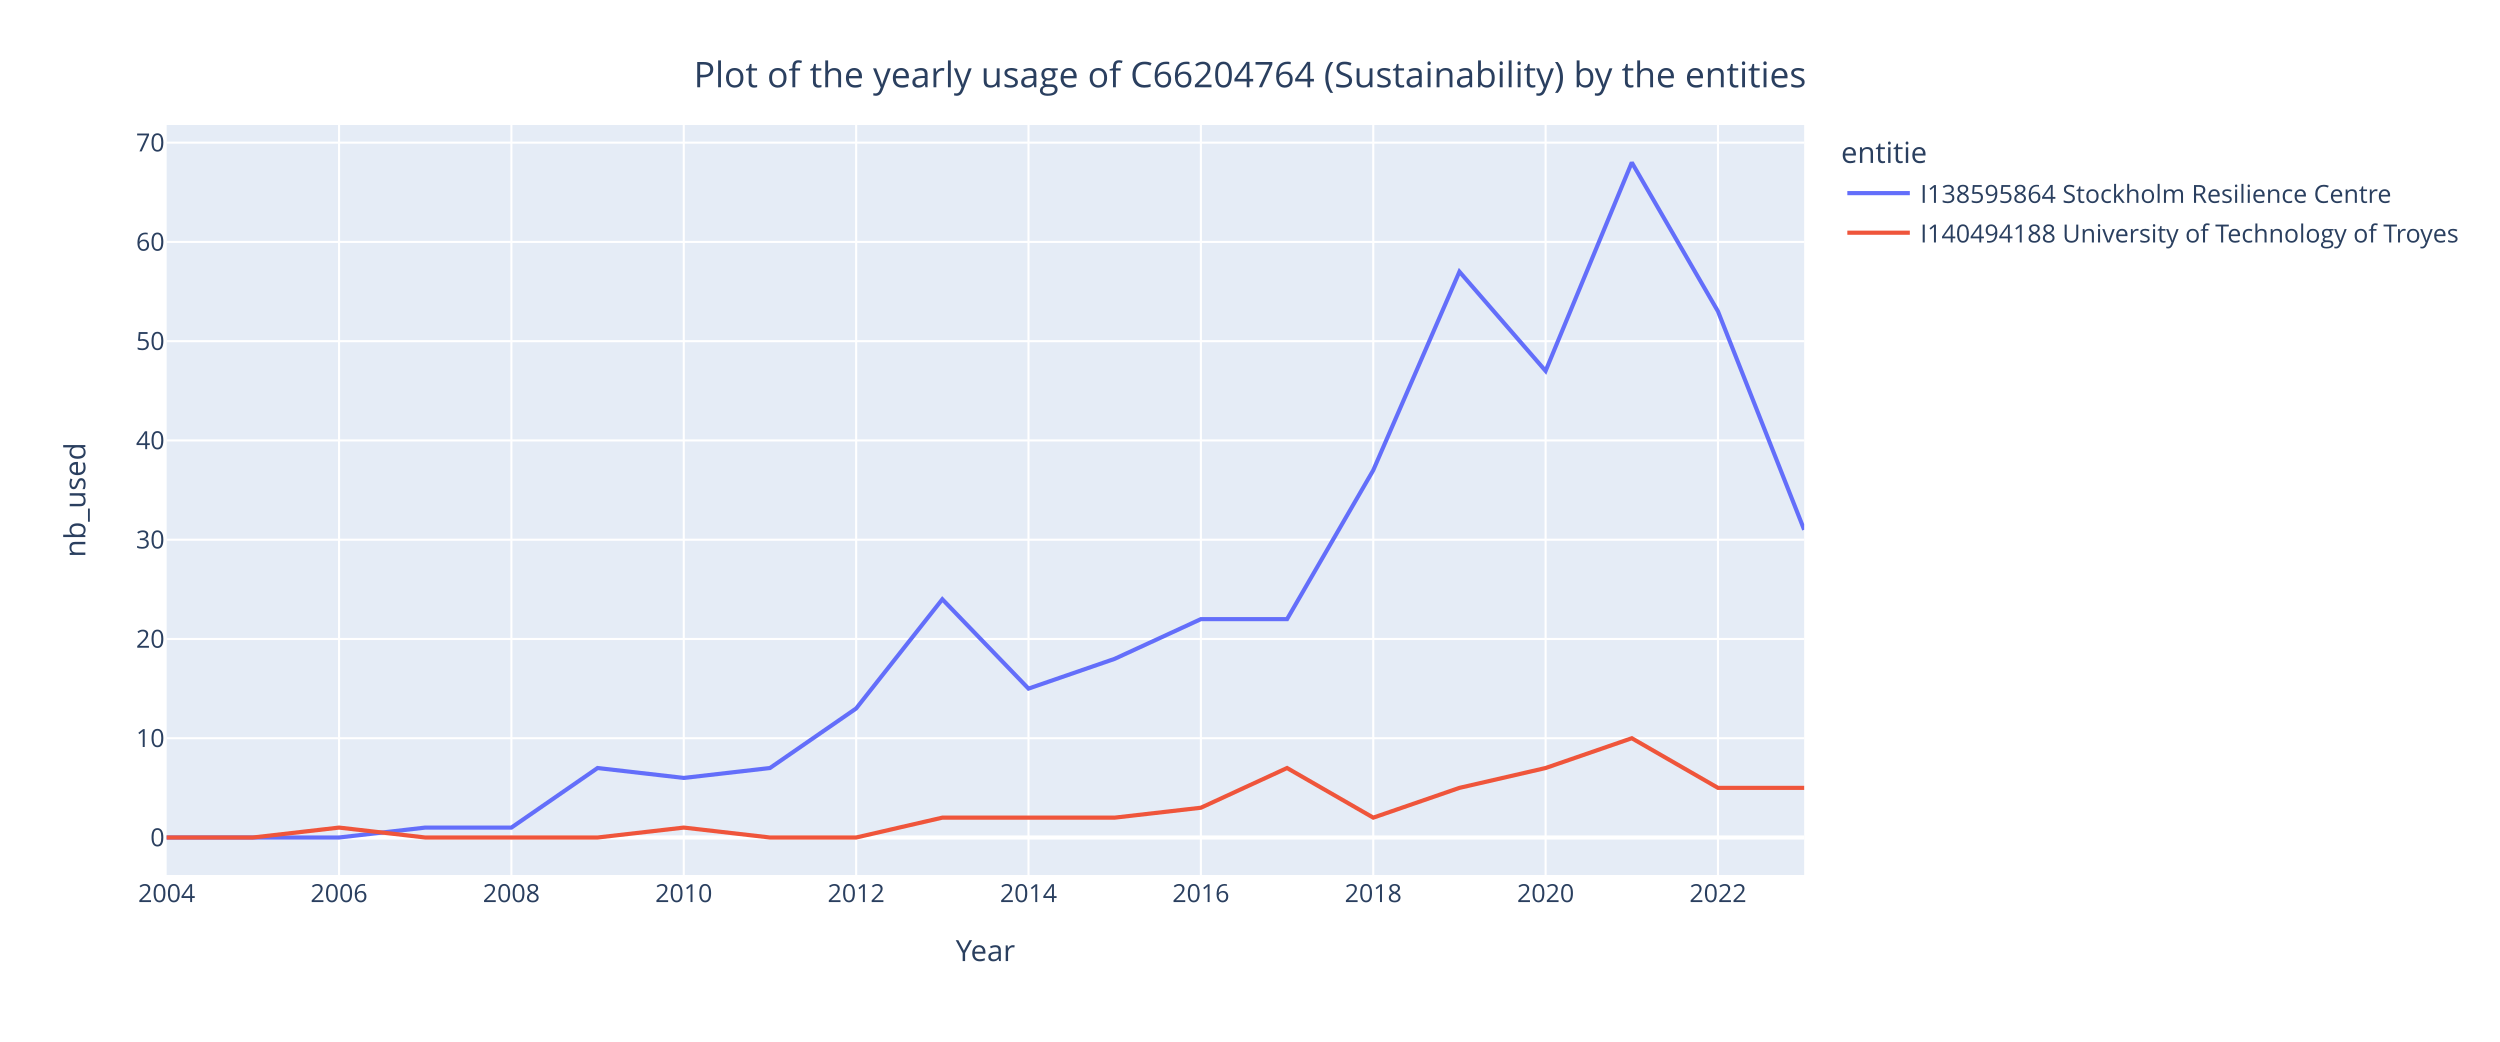
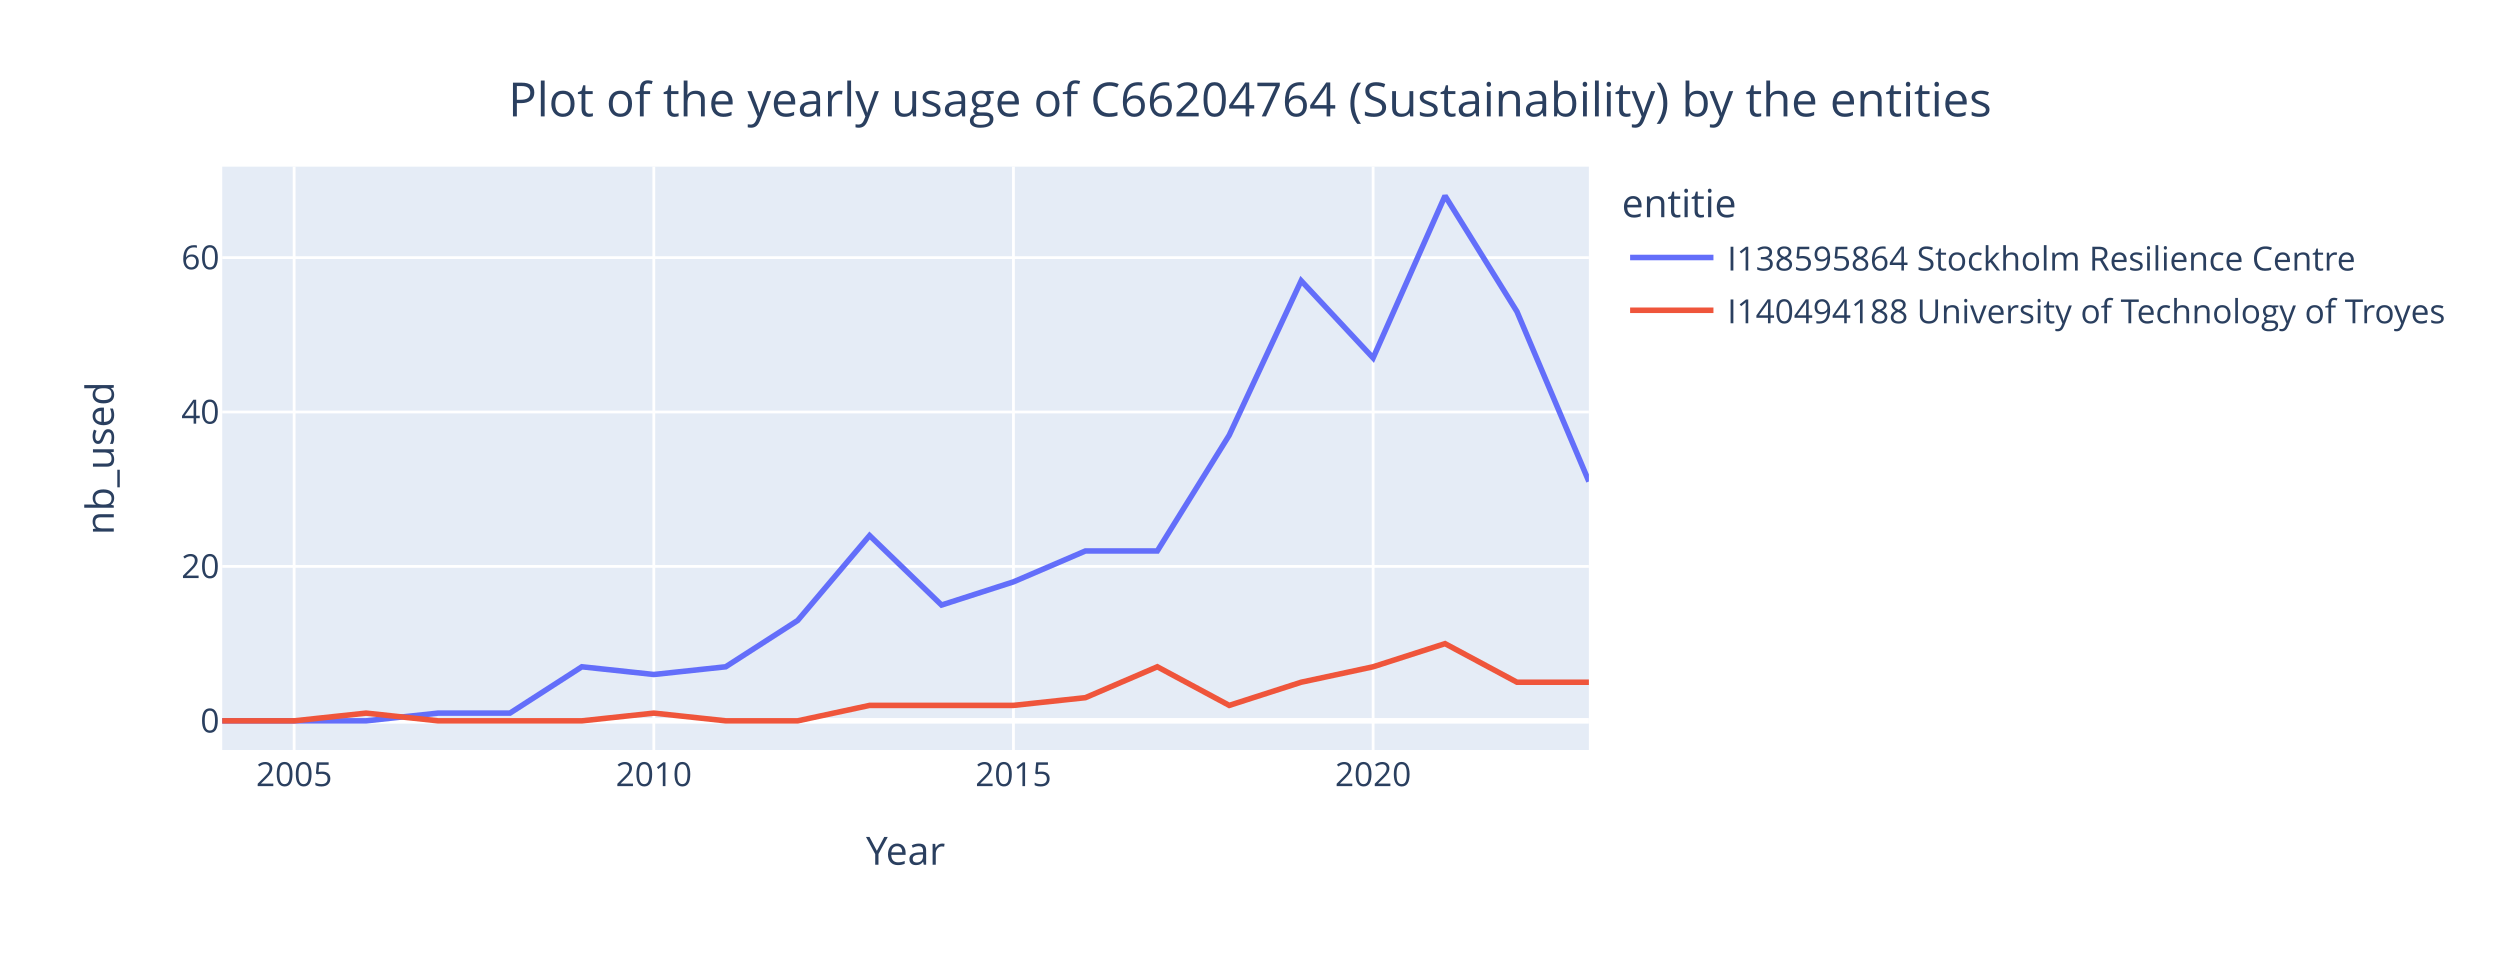
- <svg xmlns="http://www.w3.org/2000/svg" class="main-svg" width="1200" height="500" style="" viewBox="0 0 1200 500">
-   <rect x="0" y="0" width="1200" height="500" style="fill: rgb(255, 255, 255); fill-opacity: 1;" />
-   <defs id="defs-27e6cf">
+ <svg xmlns="http://www.w3.org/2000/svg" class="main-svg" width="900" height="350" style="" viewBox="0 0 900 350">
+   <rect x="0" y="0" width="900" height="350" style="fill: rgb(255, 255, 255); fill-opacity: 1;" />
+   <defs id="defs-eb1571">
    <g class="clips">
-       <clipPath id="clip27e6cfxyplot" class="plotclip">
-         <rect width="786" height="360" />
+       <clipPath id="clipeb1571xyplot" class="plotclip">
+         <rect width="492" height="210" />
      </clipPath>
-       <clipPath class="axesclip" id="clip27e6cfx">
-         <rect x="80" y="0" width="786" height="500" />
+       <clipPath class="axesclip" id="clipeb1571x">
+         <rect x="80" y="0" width="492" height="350" />
      </clipPath>
-       <clipPath class="axesclip" id="clip27e6cfy">
-         <rect x="0" y="60" width="1200" height="360" />
+       <clipPath class="axesclip" id="clipeb1571y">
+         <rect x="0" y="60" width="900" height="210" />
      </clipPath>
-       <clipPath class="axesclip" id="clip27e6cfxy">
-         <rect x="80" y="60" width="786" height="360" />
+       <clipPath class="axesclip" id="clipeb1571xy">
+         <rect x="80" y="60" width="492" height="210" />
      </clipPath>
    </g>
    <g class="gradients" />
    <g class="patterns" />
  </defs>
  <g class="bglayer">
-     <rect class="bg" x="80" y="60" width="786" height="360" style="fill: rgb(229, 236, 246); fill-opacity: 1; stroke-width: 0;" />
+     <rect class="bg" x="80" y="60" width="492" height="210" style="fill: rgb(229, 236, 246); fill-opacity: 1; stroke-width: 0;" />
  </g>
  <g class="layer-below">
    <g class="imagelayer" />
    <g class="shapelayer" />
  </g>
  <g class="cartesianlayer">
    <g class="subplot xy">
      <g class="layer-subplot">
        <g class="shapelayer" />
        <g class="imagelayer" />
      </g>
      <g class="minor-gridlayer">
        <g class="x" />
        <g class="y" />
      </g>
      <g class="gridlayer">
        <g class="x">
-           <path class="xgrid crisp" transform="translate(162.74,0)" d="M0,60v360" style="stroke: rgb(255, 255, 255); stroke-opacity: 1; stroke-width: 1px;" />
-           <path class="xgrid crisp" transform="translate(245.47,0)" d="M0,60v360" style="stroke: rgb(255, 255, 255); stroke-opacity: 1; stroke-width: 1px;" />
-           <path class="xgrid crisp" transform="translate(328.21,0)" d="M0,60v360" style="stroke: rgb(255, 255, 255); stroke-opacity: 1; stroke-width: 1px;" />
-           <path class="xgrid crisp" transform="translate(410.95,0)" d="M0,60v360" style="stroke: rgb(255, 255, 255); stroke-opacity: 1; stroke-width: 1px;" />
-           <path class="xgrid crisp" transform="translate(493.68,0)" d="M0,60v360" style="stroke: rgb(255, 255, 255); stroke-opacity: 1; stroke-width: 1px;" />
-           <path class="xgrid crisp" transform="translate(576.42,0)" d="M0,60v360" style="stroke: rgb(255, 255, 255); stroke-opacity: 1; stroke-width: 1px;" />
-           <path class="xgrid crisp" transform="translate(659.16,0)" d="M0,60v360" style="stroke: rgb(255, 255, 255); stroke-opacity: 1; stroke-width: 1px;" />
-           <path class="xgrid crisp" transform="translate(741.89,0)" d="M0,60v360" style="stroke: rgb(255, 255, 255); stroke-opacity: 1; stroke-width: 1px;" />
-           <path class="xgrid crisp" transform="translate(824.63,0)" d="M0,60v360" style="stroke: rgb(255, 255, 255); stroke-opacity: 1; stroke-width: 1px;" />
+           <path class="xgrid crisp" transform="translate(105.89,0)" d="M0,60v210" style="stroke: rgb(255, 255, 255); stroke-opacity: 1; stroke-width: 1px;" />
+           <path class="xgrid crisp" transform="translate(235.37,0)" d="M0,60v210" style="stroke: rgb(255, 255, 255); stroke-opacity: 1; stroke-width: 1px;" />
+           <path class="xgrid crisp" transform="translate(364.84,0)" d="M0,60v210" style="stroke: rgb(255, 255, 255); stroke-opacity: 1; stroke-width: 1px;" />
+           <path class="xgrid crisp" transform="translate(494.32,0)" d="M0,60v210" style="stroke: rgb(255, 255, 255); stroke-opacity: 1; stroke-width: 1px;" />
        </g>
        <g class="y">
-           <path class="ygrid crisp" transform="translate(0,354.35)" d="M80,0h786" style="stroke: rgb(255, 255, 255); stroke-opacity: 1; stroke-width: 1px;" />
-           <path class="ygrid crisp" transform="translate(0,306.71)" d="M80,0h786" style="stroke: rgb(255, 255, 255); stroke-opacity: 1; stroke-width: 1px;" />
-           <path class="ygrid crisp" transform="translate(0,259.06)" d="M80,0h786" style="stroke: rgb(255, 255, 255); stroke-opacity: 1; stroke-width: 1px;" />
-           <path class="ygrid crisp" transform="translate(0,211.41)" d="M80,0h786" style="stroke: rgb(255, 255, 255); stroke-opacity: 1; stroke-width: 1px;" />
-           <path class="ygrid crisp" transform="translate(0,163.76)" d="M80,0h786" style="stroke: rgb(255, 255, 255); stroke-opacity: 1; stroke-width: 1px;" />
-           <path class="ygrid crisp" transform="translate(0,116.12)" d="M80,0h786" style="stroke: rgb(255, 255, 255); stroke-opacity: 1; stroke-width: 1px;" />
-           <path class="ygrid crisp" transform="translate(0,68.47)" d="M80,0h786" style="stroke: rgb(255, 255, 255); stroke-opacity: 1; stroke-width: 1px;" />
+           <path class="ygrid crisp" transform="translate(0,203.91)" d="M80,0h492" style="stroke: rgb(255, 255, 255); stroke-opacity: 1; stroke-width: 1px;" />
+           <path class="ygrid crisp" transform="translate(0,148.32)" d="M80,0h492" style="stroke: rgb(255, 255, 255); stroke-opacity: 1; stroke-width: 1px;" />
+           <path class="ygrid crisp" transform="translate(0,92.74)" d="M80,0h492" style="stroke: rgb(255, 255, 255); stroke-opacity: 1; stroke-width: 1px;" />
        </g>
      </g>
      <g class="zerolinelayer">
-         <path class="yzl zl crisp" transform="translate(0,402)" d="M80,0h786" style="stroke: rgb(255, 255, 255); stroke-opacity: 1; stroke-width: 2px;" />
+         <path class="yzl zl crisp" transform="translate(0,259.5)" d="M80,0h492" style="stroke: rgb(255, 255, 255); stroke-opacity: 1; stroke-width: 2px;" />
      </g>
      <path class="xlines-below" />
      <path class="ylines-below" />
      <g class="overlines-below" />
      <g class="xaxislayer-below" />
      <g class="yaxislayer-below" />
      <g class="overaxes-below" />
-       <g class="plot" transform="translate(80,60)" clip-path="url(#clip27e6cfxyplot)">
+       <g class="plot" transform="translate(80,60)" clip-path="url(#clipeb1571xyplot)">
        <g class="scatterlayer mlayer">
-           <g class="trace scatter traced7a317" style="stroke-miterlimit: 2; opacity: 1;">
+           <g class="trace scatter traced6b53b" style="stroke-miterlimit: 2; opacity: 1;">
            <g class="fills" />
            <g class="errorbars" />
            <g class="lines">
-               <path class="js-line" d="M0,342L82.74,342L124.11,337.24L165.47,337.24L206.84,308.65L248.21,313.41L289.58,308.65L330.95,280.06L372.32,227.65L413.68,270.53L455.05,256.24L496.42,237.18L537.79,237.18L579.16,165.71L620.53,70.41L661.89,118.06L703.26,18L744.63,89.47L786,194.29" style="vector-effect: none; fill: none; stroke: rgb(99, 110, 250); stroke-opacity: 1; stroke-width: 2px; opacity: 1;" />
+               <path class="js-line" d="M0,199.5L51.79,199.5L77.68,196.72L103.58,196.72L129.47,180.04L155.37,182.82L181.26,180.04L207.16,163.37L233.05,132.79L258.95,157.81L284.84,149.47L310.74,138.35L336.63,138.35L362.53,96.66L388.42,41.07L414.32,68.87L440.21,10.5L466.11,52.19L492,113.34" style="vector-effect: none; fill: none; stroke: rgb(99, 110, 250); stroke-opacity: 1; stroke-width: 2px; opacity: 1;" />
            </g>
            <g class="points" />
            <g class="text" />
          </g>
-           <g class="trace scatter trace2c37b4" style="stroke-miterlimit: 2; opacity: 1;">
+           <g class="trace scatter tracefd8b0f" style="stroke-miterlimit: 2; opacity: 1;">
            <g class="fills" />
            <g class="errorbars" />
            <g class="lines">
-               <path class="js-line" d="M0,342L41.37,342L82.74,337.24L124.11,342L165.47,342L206.84,342L248.21,337.24L289.58,342L330.95,342L372.32,332.47L413.68,332.47L455.05,332.47L496.42,327.71L537.79,308.65L579.16,332.47L620.53,318.18L661.89,308.65L703.26,294.35L744.63,318.18L786,318.18" style="vector-effect: none; fill: none; stroke: rgb(239, 85, 59); stroke-opacity: 1; stroke-width: 2px; opacity: 1;" />
+               <path class="js-line" d="M0,199.5L25.89,199.5L51.79,196.72L77.68,199.5L103.58,199.5L129.47,199.5L155.37,196.72L181.26,199.5L207.16,199.5L233.05,193.94L258.95,193.94L284.84,193.94L310.74,191.16L336.63,180.04L362.53,193.94L388.42,185.6L414.32,180.04L440.21,171.71L466.11,185.6L492,185.6" style="vector-effect: none; fill: none; stroke: rgb(239, 85, 59); stroke-opacity: 1; stroke-width: 2px; opacity: 1;" />
            </g>
            <g class="points" />
            <g class="text" />
          </g>
        </g>
      </g>
      <g class="overplot" />
      <path class="xlines-above crisp" d="M0,0" style="fill: none;" />
      <path class="ylines-above crisp" d="M0,0" style="fill: none;" />
      <g class="overlines-above" />
      <g class="xaxislayer-above">
        <g class="xtick">
-           <text text-anchor="middle" x="0" y="433" transform="translate(80,0)" style="font-family: 'Open Sans', verdana, arial, sans-serif; font-size: 12px; fill: rgb(42, 63, 95); fill-opacity: 1; white-space: pre; opacity: 1;">2004</text>
+           <text text-anchor="middle" x="0" y="283" transform="translate(105.89,0)" style="font-family: 'Open Sans', verdana, arial, sans-serif; font-size: 12px; fill: rgb(42, 63, 95); fill-opacity: 1; white-space: pre; opacity: 1;">2005</text>
        </g>
        <g class="xtick">
-           <text text-anchor="middle" x="0" y="433" style="font-family: 'Open Sans', verdana, arial, sans-serif; font-size: 12px; fill: rgb(42, 63, 95); fill-opacity: 1; white-space: pre; opacity: 1;" transform="translate(162.74,0)">2006</text>
+           <text text-anchor="middle" x="0" y="283" style="font-family: 'Open Sans', verdana, arial, sans-serif; font-size: 12px; fill: rgb(42, 63, 95); fill-opacity: 1; white-space: pre; opacity: 1;" transform="translate(235.37,0)">2010</text>
        </g>
        <g class="xtick">
-           <text text-anchor="middle" x="0" y="433" style="font-family: 'Open Sans', verdana, arial, sans-serif; font-size: 12px; fill: rgb(42, 63, 95); fill-opacity: 1; white-space: pre; opacity: 1;" transform="translate(245.47,0)">2008</text>
+           <text text-anchor="middle" x="0" y="283" style="font-family: 'Open Sans', verdana, arial, sans-serif; font-size: 12px; fill: rgb(42, 63, 95); fill-opacity: 1; white-space: pre; opacity: 1;" transform="translate(364.84,0)">2015</text>
        </g>
        <g class="xtick">
-           <text text-anchor="middle" x="0" y="433" style="font-family: 'Open Sans', verdana, arial, sans-serif; font-size: 12px; fill: rgb(42, 63, 95); fill-opacity: 1; white-space: pre; opacity: 1;" transform="translate(328.21,0)">2010</text>
-         </g>
-         <g class="xtick">
-           <text text-anchor="middle" x="0" y="433" style="font-family: 'Open Sans', verdana, arial, sans-serif; font-size: 12px; fill: rgb(42, 63, 95); fill-opacity: 1; white-space: pre; opacity: 1;" transform="translate(410.95,0)">2012</text>
-         </g>
-         <g class="xtick">
-           <text text-anchor="middle" x="0" y="433" style="font-family: 'Open Sans', verdana, arial, sans-serif; font-size: 12px; fill: rgb(42, 63, 95); fill-opacity: 1; white-space: pre; opacity: 1;" transform="translate(493.68,0)">2014</text>
-         </g>
-         <g class="xtick">
-           <text text-anchor="middle" x="0" y="433" style="font-family: 'Open Sans', verdana, arial, sans-serif; font-size: 12px; fill: rgb(42, 63, 95); fill-opacity: 1; white-space: pre; opacity: 1;" transform="translate(576.42,0)">2016</text>
-         </g>
-         <g class="xtick">
-           <text text-anchor="middle" x="0" y="433" style="font-family: 'Open Sans', verdana, arial, sans-serif; font-size: 12px; fill: rgb(42, 63, 95); fill-opacity: 1; white-space: pre; opacity: 1;" transform="translate(659.16,0)">2018</text>
-         </g>
-         <g class="xtick">
-           <text text-anchor="middle" x="0" y="433" style="font-family: 'Open Sans', verdana, arial, sans-serif; font-size: 12px; fill: rgb(42, 63, 95); fill-opacity: 1; white-space: pre; opacity: 1;" transform="translate(741.89,0)">2020</text>
-         </g>
-         <g class="xtick">
-           <text text-anchor="middle" x="0" y="433" style="font-family: 'Open Sans', verdana, arial, sans-serif; font-size: 12px; fill: rgb(42, 63, 95); fill-opacity: 1; white-space: pre; opacity: 1;" transform="translate(824.63,0)">2022</text>
+           <text text-anchor="middle" x="0" y="283" style="font-family: 'Open Sans', verdana, arial, sans-serif; font-size: 12px; fill: rgb(42, 63, 95); fill-opacity: 1; white-space: pre; opacity: 1;" transform="translate(494.32,0)">2020</text>
        </g>
      </g>
      <g class="yaxislayer-above">
        <g class="ytick">
-           <text text-anchor="end" x="79" y="4.2" transform="translate(0,402)" style="font-family: 'Open Sans', verdana, arial, sans-serif; font-size: 12px; fill: rgb(42, 63, 95); fill-opacity: 1; white-space: pre; opacity: 1;">0</text>
+           <text text-anchor="end" x="79" y="4.2" transform="translate(0,259.5)" style="font-family: 'Open Sans', verdana, arial, sans-serif; font-size: 12px; fill: rgb(42, 63, 95); fill-opacity: 1; white-space: pre; opacity: 1;">0</text>
        </g>
        <g class="ytick">
-           <text text-anchor="end" x="79" y="4.2" style="font-family: 'Open Sans', verdana, arial, sans-serif; font-size: 12px; fill: rgb(42, 63, 95); fill-opacity: 1; white-space: pre; opacity: 1;" transform="translate(0,354.35)">10</text>
+           <text text-anchor="end" x="79" y="4.2" style="font-family: 'Open Sans', verdana, arial, sans-serif; font-size: 12px; fill: rgb(42, 63, 95); fill-opacity: 1; white-space: pre; opacity: 1;" transform="translate(0,203.91)">20</text>
        </g>
        <g class="ytick">
-           <text text-anchor="end" x="79" y="4.2" style="font-family: 'Open Sans', verdana, arial, sans-serif; font-size: 12px; fill: rgb(42, 63, 95); fill-opacity: 1; white-space: pre; opacity: 1;" transform="translate(0,306.71)">20</text>
+           <text text-anchor="end" x="79" y="4.2" style="font-family: 'Open Sans', verdana, arial, sans-serif; font-size: 12px; fill: rgb(42, 63, 95); fill-opacity: 1; white-space: pre; opacity: 1;" transform="translate(0,148.32)">40</text>
        </g>
        <g class="ytick">
-           <text text-anchor="end" x="79" y="4.2" style="font-family: 'Open Sans', verdana, arial, sans-serif; font-size: 12px; fill: rgb(42, 63, 95); fill-opacity: 1; white-space: pre; opacity: 1;" transform="translate(0,259.06)">30</text>
-         </g>
-         <g class="ytick">
-           <text text-anchor="end" x="79" y="4.2" style="font-family: 'Open Sans', verdana, arial, sans-serif; font-size: 12px; fill: rgb(42, 63, 95); fill-opacity: 1; white-space: pre; opacity: 1;" transform="translate(0,211.41)">40</text>
-         </g>
-         <g class="ytick">
-           <text text-anchor="end" x="79" y="4.2" style="font-family: 'Open Sans', verdana, arial, sans-serif; font-size: 12px; fill: rgb(42, 63, 95); fill-opacity: 1; white-space: pre; opacity: 1;" transform="translate(0,163.76)">50</text>
-         </g>
-         <g class="ytick">
-           <text text-anchor="end" x="79" y="4.2" style="font-family: 'Open Sans', verdana, arial, sans-serif; font-size: 12px; fill: rgb(42, 63, 95); fill-opacity: 1; white-space: pre; opacity: 1;" transform="translate(0,116.12)">60</text>
-         </g>
-         <g class="ytick">
-           <text text-anchor="end" x="79" y="4.2" style="font-family: 'Open Sans', verdana, arial, sans-serif; font-size: 12px; fill: rgb(42, 63, 95); fill-opacity: 1; white-space: pre; opacity: 1;" transform="translate(0,68.47)">70</text>
+           <text text-anchor="end" x="79" y="4.2" style="font-family: 'Open Sans', verdana, arial, sans-serif; font-size: 12px; fill: rgb(42, 63, 95); fill-opacity: 1; white-space: pre; opacity: 1;" transform="translate(0,92.74)">60</text>
        </g>
      </g>
      <g class="overaxes-above" />
    </g>
  </g>
  <g class="polarlayer" />
  <g class="smithlayer" />
  <g class="ternarylayer" />
  <g class="geolayer" />
  <g class="funnelarealayer" />
  <g class="pielayer" />
  <g class="iciclelayer" />
  <g class="treemaplayer" />
  <g class="sunburstlayer" />
  <g class="glimages" />
-   <defs id="topdefs-27e6cf">
+   <defs id="topdefs-eb1571">
    <g class="clips" />
-     <clipPath id="legend27e6cf">
+     <clipPath id="legendeb1571">
      <rect width="306" height="67" x="0" y="0" />
    </clipPath>
  </defs>
  <g class="layer-above">
    <g class="imagelayer" />
    <g class="shapelayer" />
  </g>
  <g class="infolayer">
-     <g class="legend" pointer-events="all" transform="translate(881.72,60)">
-       <rect class="bg" shape-rendering="crispEdges" style="stroke: rgb(68, 68, 68); stroke-opacity: 1; fill: rgb(255, 255, 255); fill-opacity: 1; stroke-width: 0px;" width="306" height="67" x="0" y="0" />
-       <g class="scrollbox" transform="" clip-path="url(#legend27e6cf)">
+     <g class="legend" pointer-events="all" transform="translate(581.84,60)">
+       <rect class="bg" shape-rendering="crispEdges" width="306" height="67" x="0" y="0" style="stroke: rgb(68, 68, 68); stroke-opacity: 1; fill: rgb(255, 255, 255); fill-opacity: 1; stroke-width: 0px;" />
+       <g class="scrollbox" transform="" clip-path="url(#legendeb1571)">
        <text class="legendtitletext" text-anchor="start" x="2" y="18.2" style="font-family: 'Open Sans', verdana, arial, sans-serif; font-size: 14px; fill: rgb(42, 63, 95); fill-opacity: 1; white-space: pre;">entitie</text>
        <g class="groups" transform="">
          <g class="traces" transform="translate(0,32.7)" style="opacity: 1;">
            <text class="legendtext" text-anchor="start" x="40" y="4.68" style="font-family: 'Open Sans', verdana, arial, sans-serif; font-size: 12px; fill: rgb(42, 63, 95); fill-opacity: 1; white-space: pre;">I138595864 Stockholm Resilience Centre</text>
            <g class="layers" style="opacity: 1;">
              <g class="legendfill" />
              <g class="legendlines">
                <path class="js-line" d="M5,0h30" style="fill: none; stroke: rgb(99, 110, 250); stroke-opacity: 1; stroke-width: 2px;" />
              </g>
              <g class="legendsymbols">
                <g class="legendpoints" />
              </g>
            </g>
            <rect class="legendtoggle" x="0" y="-9.5" width="300.672" height="19" style="fill: rgb(0, 0, 0); fill-opacity: 0;" />
          </g>
        </g>
        <g class="groups" transform="">
          <g class="traces" transform="translate(0,51.7)" style="opacity: 1;">
            <text class="legendtext" text-anchor="start" x="40" y="4.68" style="font-family: 'Open Sans', verdana, arial, sans-serif; font-size: 12px; fill: rgb(42, 63, 95); fill-opacity: 1; white-space: pre;">I140494188 University of Technology of Troyes</text>
            <g class="layers" style="opacity: 1;">
              <g class="legendfill" />
              <g class="legendlines">
                <path class="js-line" d="M5,0h30" style="fill: none; stroke: rgb(239, 85, 59); stroke-opacity: 1; stroke-width: 2px;" />
              </g>
              <g class="legendsymbols">
                <g class="legendpoints" />
              </g>
            </g>
            <rect class="legendtoggle" x="0" y="-9.5" width="300.672" height="19" style="fill: rgb(0, 0, 0); fill-opacity: 0;" />
          </g>
        </g>
      </g>
-       <rect class="scrollbar" rx="20" ry="3" width="0" height="0" style="fill: rgb(128, 139, 164); fill-opacity: 1;" x="0" y="0" />
+       <rect class="scrollbar" rx="20" ry="3" width="0" height="0" x="0" y="0" style="fill: rgb(128, 139, 164); fill-opacity: 1;" />
    </g>
    <g class="g-gtitle">
-       <text class="gtitle" x="600" y="30" text-anchor="middle" dy="0.7em" style="font-family: 'Open Sans', verdana, arial, sans-serif; font-size: 17px; fill: rgb(42, 63, 95); opacity: 1; font-weight: normal; white-space: pre;">Plot of the yearly usage of C66204764 (Sustainability) by the entities</text>
+       <text class="gtitle" x="450" y="30" text-anchor="middle" dy="0.7em" style="font-family: 'Open Sans', verdana, arial, sans-serif; font-size: 17px; fill: rgb(42, 63, 95); opacity: 1; font-weight: normal; white-space: pre;">Plot of the yearly usage of C66204764 (Sustainability) by the entities</text>
    </g>
    <g class="g-xtitle">
-       <text class="xtitle" x="473" y="461.3" text-anchor="middle" style="font-family: 'Open Sans', verdana, arial, sans-serif; font-size: 14px; fill: rgb(42, 63, 95); opacity: 1; font-weight: normal; white-space: pre;">Year</text>
+       <text class="xtitle" x="326" y="311.3" text-anchor="middle" style="font-family: 'Open Sans', verdana, arial, sans-serif; font-size: 14px; fill: rgb(42, 63, 95); opacity: 1; font-weight: normal; white-space: pre;">Year</text>
    </g>
    <g class="g-ytitle">
-       <text class="ytitle" transform="rotate(-90,40.96563,240)" x="40.966" y="240" text-anchor="middle" style="font-family: 'Open Sans', verdana, arial, sans-serif; font-size: 14px; fill: rgb(42, 63, 95); opacity: 1; font-weight: normal; white-space: pre;">nb_used</text>
+       <text class="ytitle" transform="rotate(-90,40.96563,165)" x="40.966" y="165" text-anchor="middle" style="font-family: 'Open Sans', verdana, arial, sans-serif; font-size: 14px; fill: rgb(42, 63, 95); opacity: 1; font-weight: normal; white-space: pre;">nb_used</text>
    </g>
  </g>
</svg>
